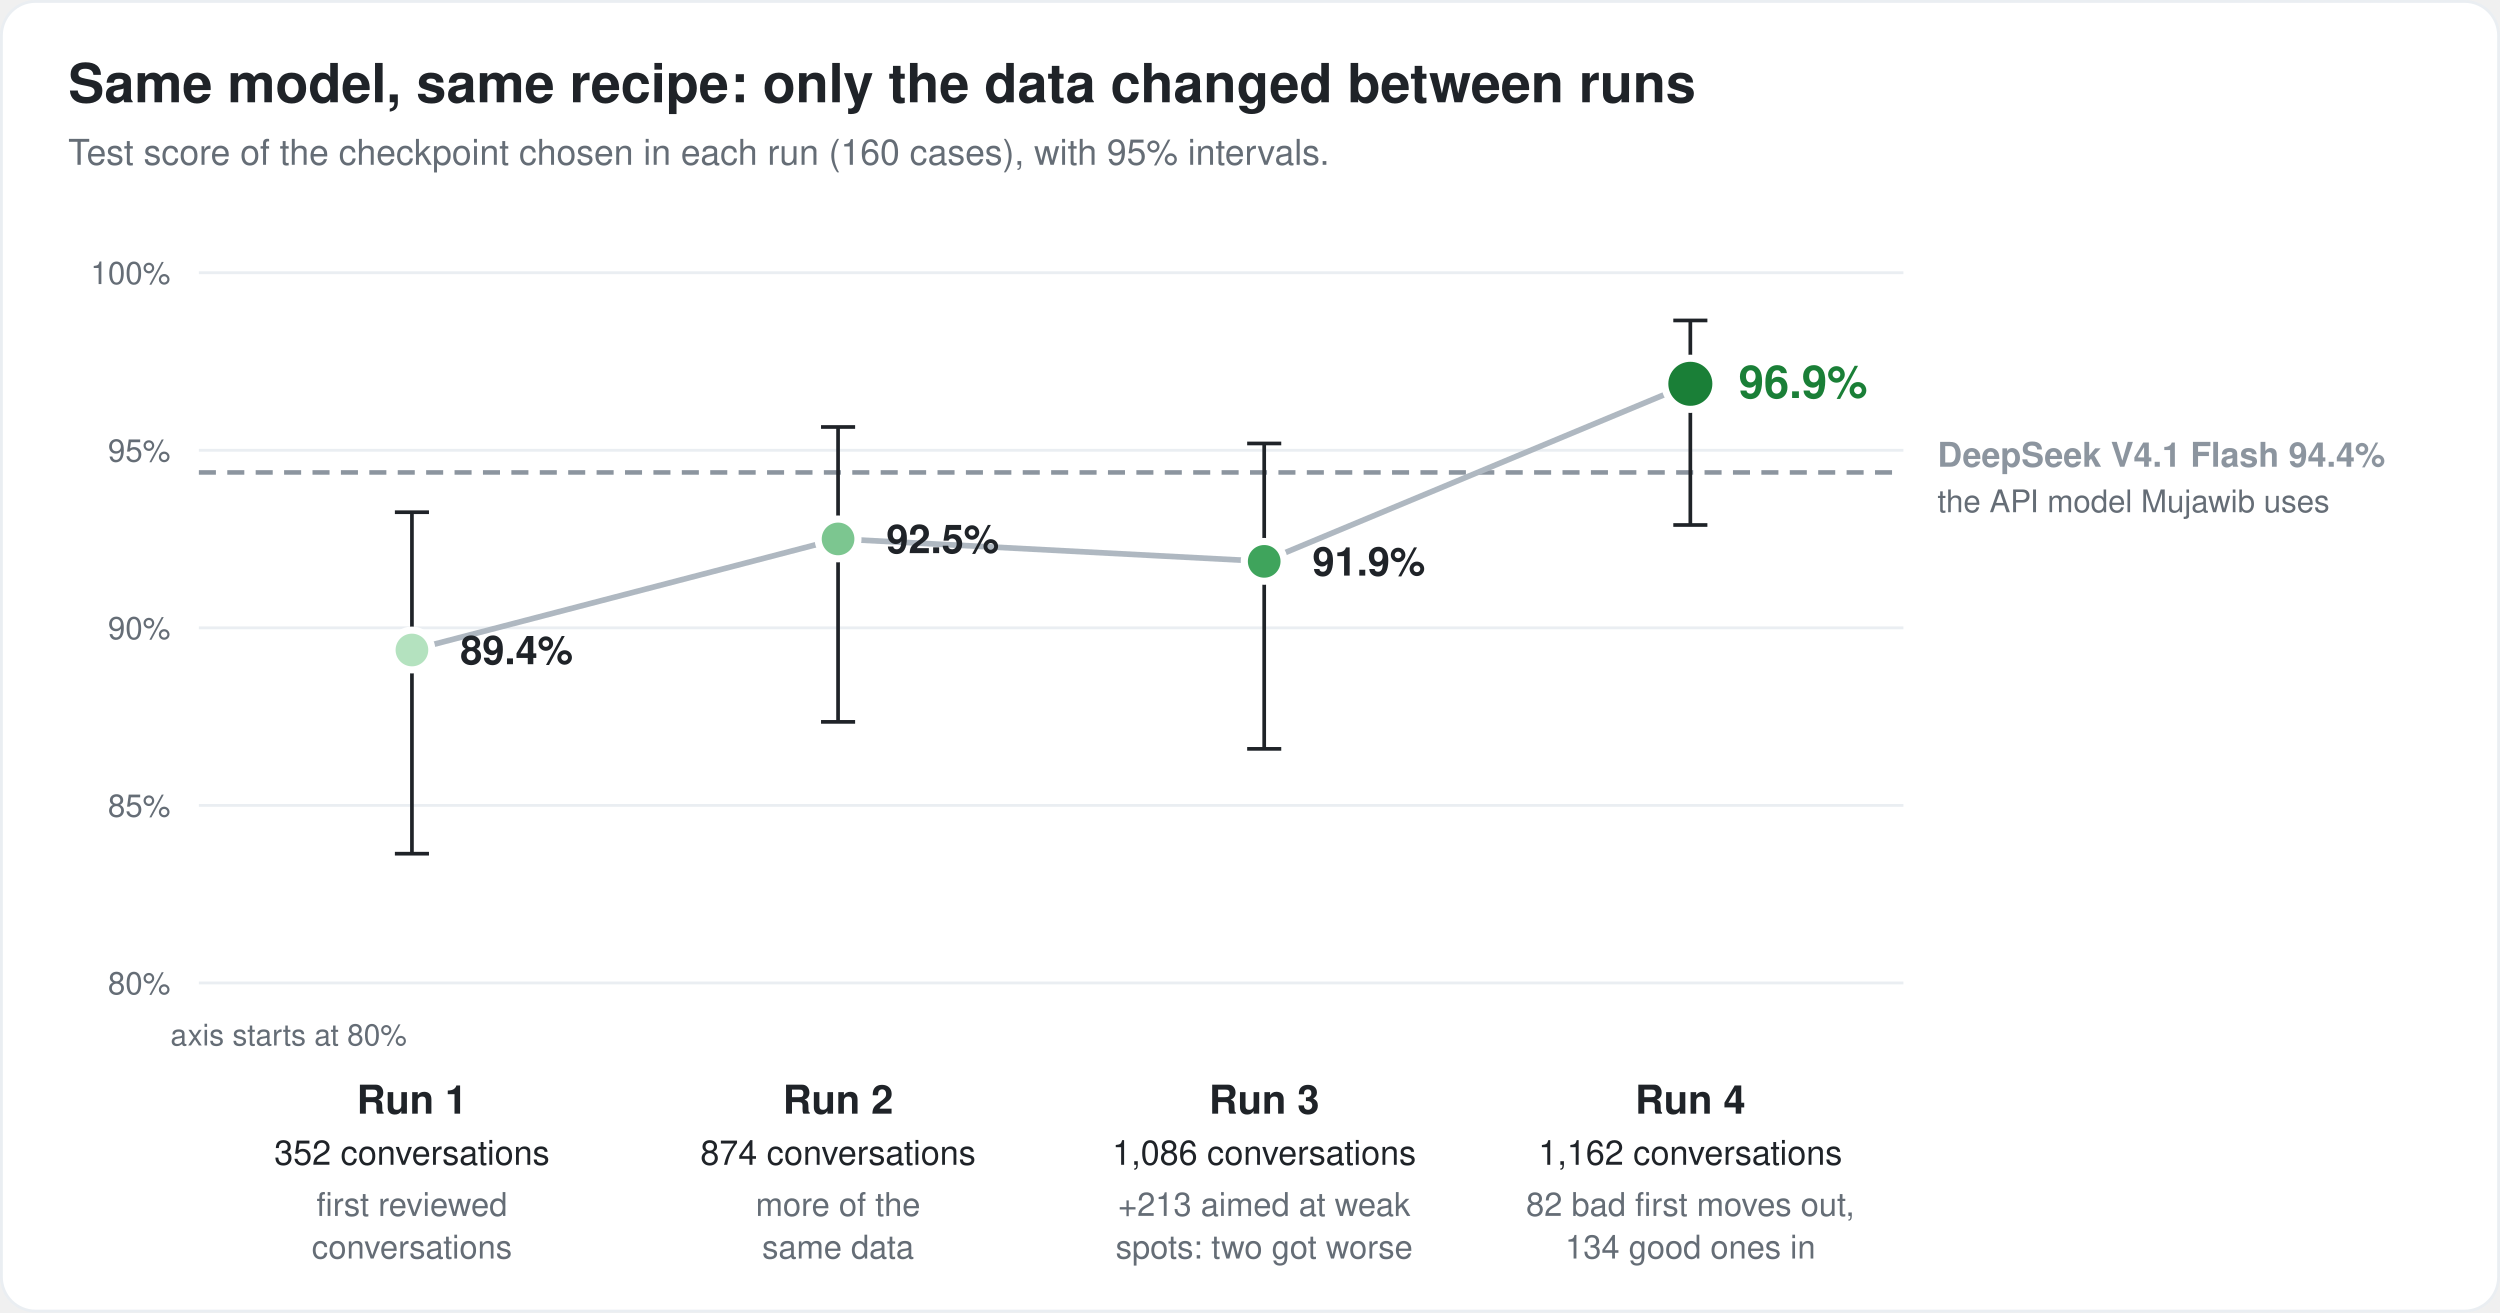
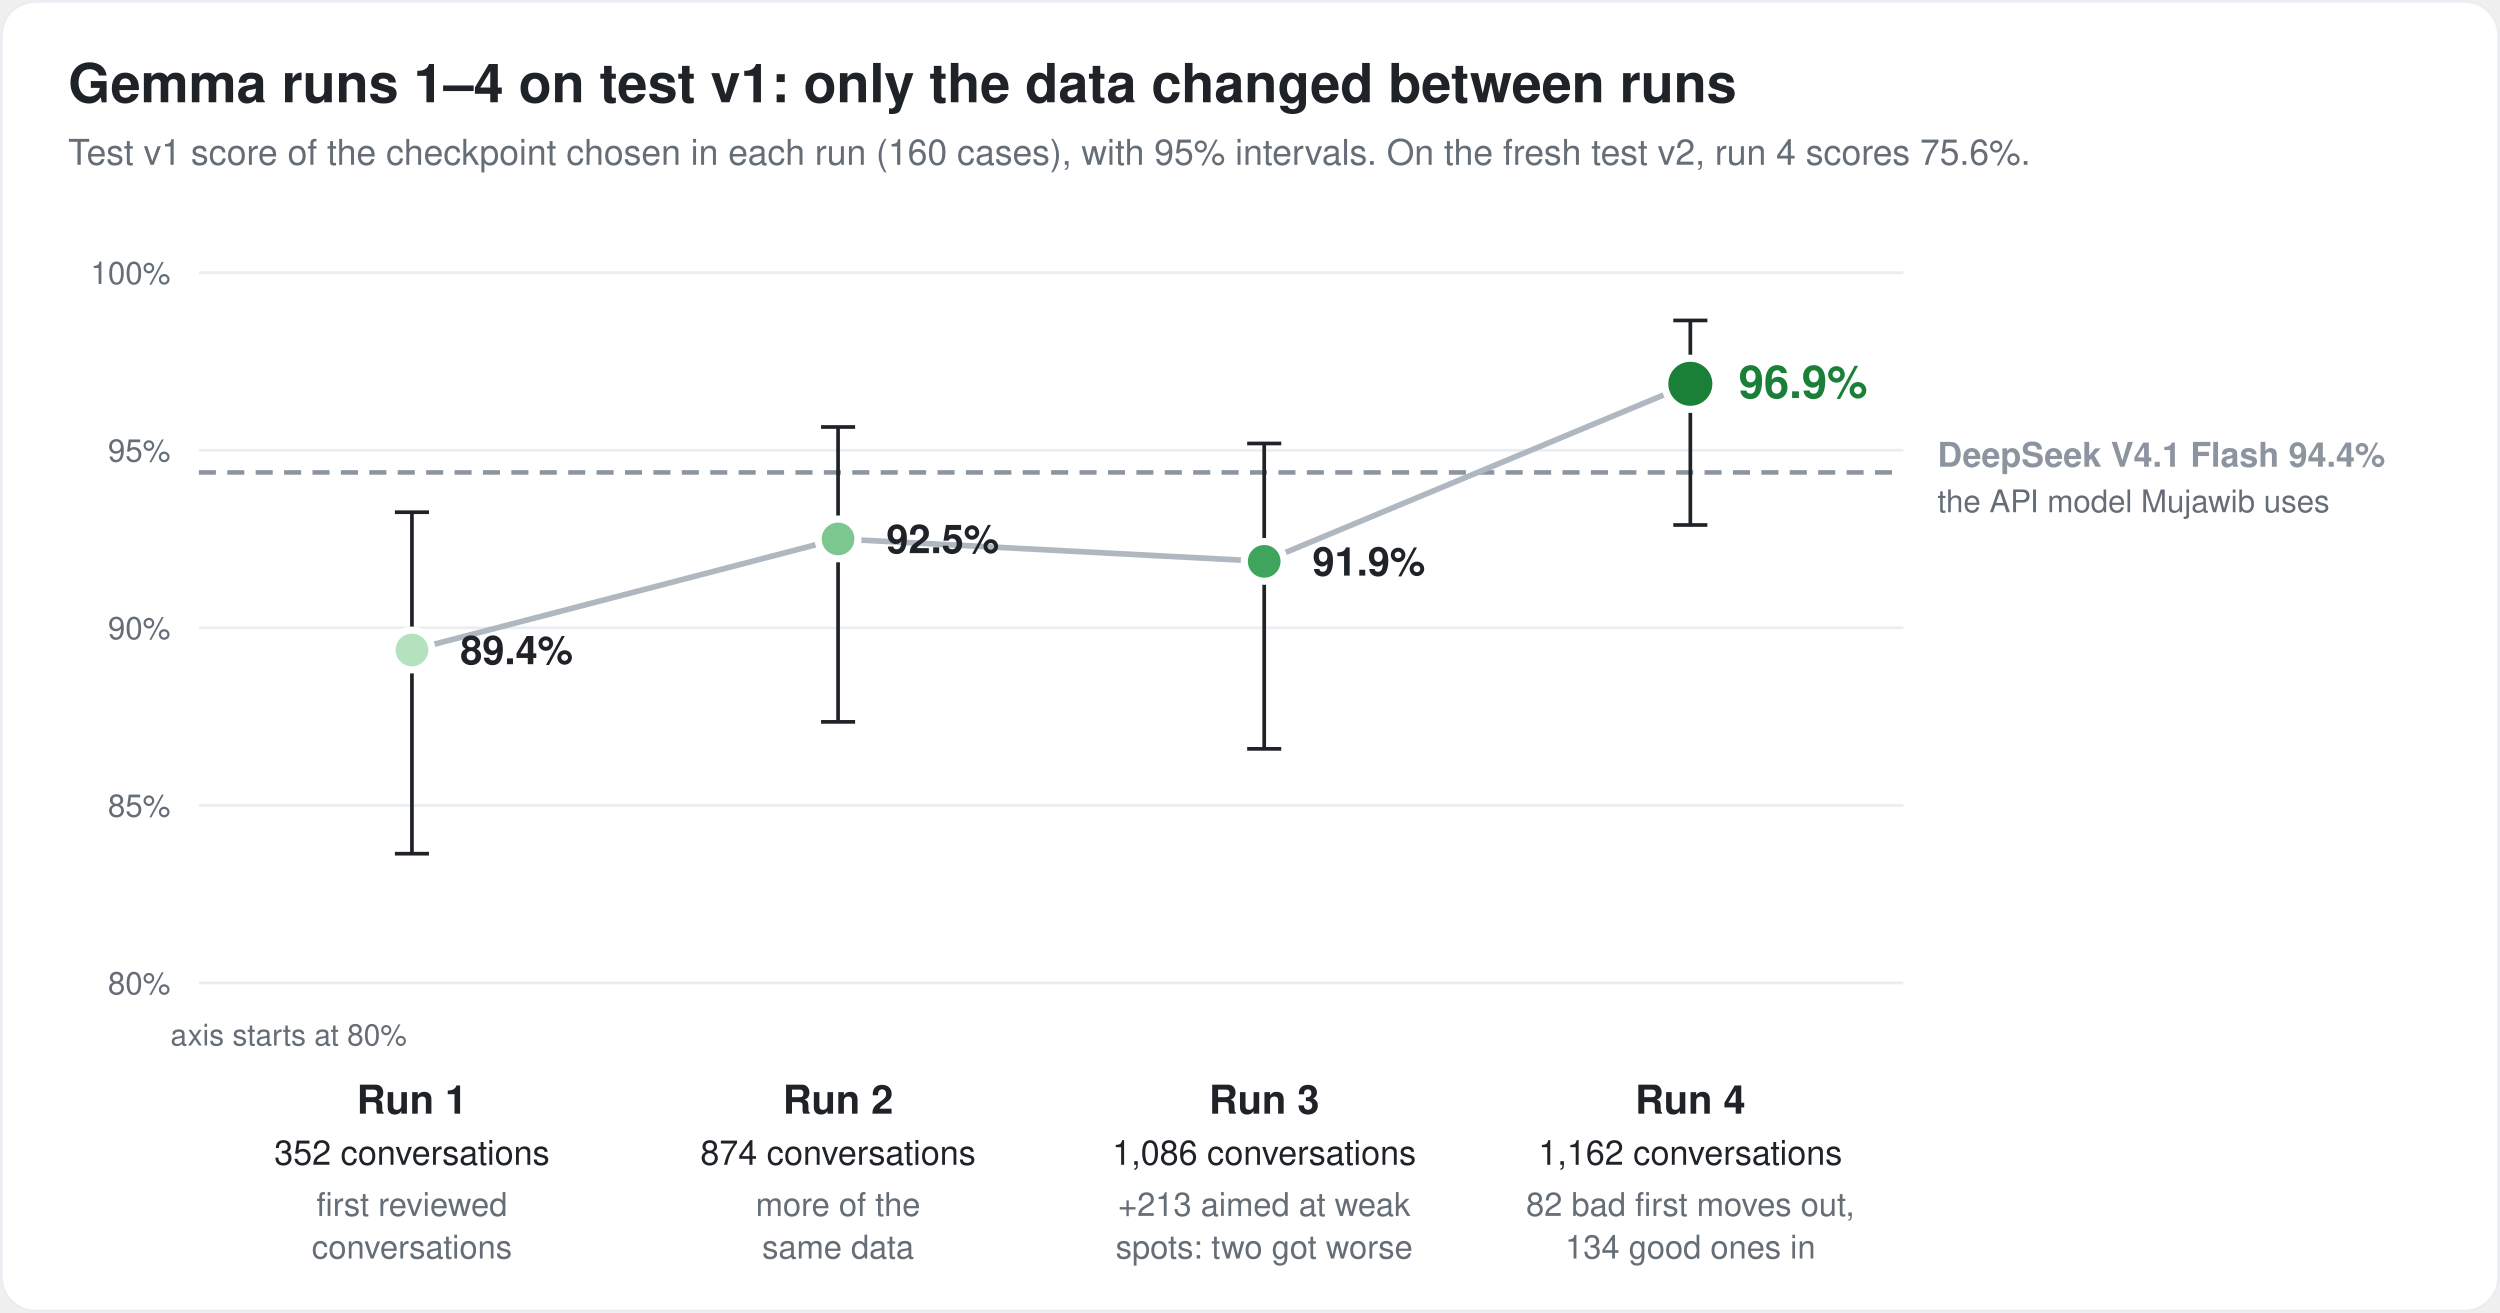
<svg xmlns="http://www.w3.org/2000/svg" width="880" height="462" viewBox="0 0 880 462" role="img">
-   <style>text{font-family:system-ui, -apple-system, 'Segoe UI', Helvetica, Arial, sans-serif}.f-bg{fill:#ffffff}.s-bg{stroke:#ffffff}.f-ink{fill:#1f2328}.s-ink{stroke:#1f2328}.f-muted{fill:#656d76}.s-muted{stroke:#656d76}.f-grid{fill:#eaeef2}.s-grid{stroke:#eaeef2}.f-axis{fill:#afb8c1}.s-axis{stroke:#afb8c1}.f-white{fill:#ffffff}.s-white{stroke:#ffffff}.f-onours{fill:#ffffff}.s-onours{stroke:#ffffff}.f-ours{fill:#1a7f37}.s-ours{stroke:#1a7f37}.f-api{fill:#8c959f}.s-api{stroke:#8c959f}.f-open{fill:#bf8700}.s-open{stroke:#bf8700}.f-r1{fill:#b4e2bf}.s-r1{stroke:#b4e2bf}.f-r2{fill:#7cc690}.s-r2{stroke:#7cc690}.f-r3{fill:#3fa45c}.s-r3{stroke:#3fa45c}.f-h5{fill:#1a7f37}.s-h5{stroke:#1a7f37}.f-h4{fill:#9bd5a9}.s-h4{stroke:#9bd5a9}.f-h3{fill:#f2d27a}.s-h3{stroke:#f2d27a}.f-h2{fill:#f3ac7a}.s-h2{stroke:#f3ac7a}.f-h1{fill:#f2a6a0}.s-h1{stroke:#f2a6a0}.f-h0{fill:#cf222e}.s-h0{stroke:#cf222e}.f-numbers{fill:#cf222e}.s-numbers{stroke:#cf222e}.f-times{fill:#bc4c00}.s-times{stroke:#bc4c00}.f-dates{fill:#8250df}.s-dates{stroke:#8250df}.f-actions{fill:#0969da}.s-actions{stroke:#0969da}.f-allam{fill:#0e7c86}.s-allam{stroke:#0e7c86}@media (prefers-color-scheme:dark){.f-bg{fill:#0d1117}.s-bg{stroke:#0d1117}.f-ink{fill:#e6edf3}.s-ink{stroke:#e6edf3}.f-muted{fill:#8d96a0}.s-muted{stroke:#8d96a0}.f-grid{fill:#21262d}.s-grid{stroke:#21262d}.f-axis{fill:#484f58}.s-axis{stroke:#484f58}.f-white{fill:#ffffff}.s-white{stroke:#ffffff}.f-onours{fill:#0d1117}.s-onours{stroke:#0d1117}.f-ours{fill:#3fb950}.s-ours{stroke:#3fb950}.f-api{fill:#6e7681}.s-api{stroke:#6e7681}.f-open{fill:#d29922}.s-open{stroke:#d29922}.f-r1{fill:#24532f}.s-r1{stroke:#24532f}.f-r2{fill:#276e38}.s-r2{stroke:#276e38}.f-r3{fill:#2a8a40}.s-r3{stroke:#2a8a40}.f-h5{fill:#238636}.s-h5{stroke:#238636}.f-h4{fill:#1f5f30}.s-h4{stroke:#1f5f30}.f-h3{fill:#6b5110}.s-h3{stroke:#6b5110}.f-h2{fill:#7c3b12}.s-h2{stroke:#7c3b12}.f-h1{fill:#6e211d}.s-h1{stroke:#6e211d}.f-h0{fill:#b62324}.s-h0{stroke:#b62324}.f-numbers{fill:#f85149}.s-numbers{stroke:#f85149}.f-times{fill:#db6d28}.s-times{stroke:#db6d28}.f-dates{fill:#a371f7}.s-dates{stroke:#a371f7}.f-actions{fill:#4493f8}.s-actions{stroke:#4493f8}.f-allam{fill:#2bb3c0}.s-allam{stroke:#2bb3c0}}</style>
+   <style>text{font-family:system-ui, -apple-system, 'Segoe UI', Helvetica, Arial, sans-serif}.f-bg{fill:#ffffff}.s-bg{stroke:#ffffff}.f-ink{fill:#1f2328}.s-ink{stroke:#1f2328}.f-muted{fill:#656d76}.s-muted{stroke:#656d76}.f-grid{fill:#eaeef2}.s-grid{stroke:#eaeef2}.f-axis{fill:#afb8c1}.s-axis{stroke:#afb8c1}.f-white{fill:#ffffff}.s-white{stroke:#ffffff}.f-onours{fill:#ffffff}.s-onours{stroke:#ffffff}.f-ours{fill:#1a7f37}.s-ours{stroke:#1a7f37}.f-api{fill:#8c959f}.s-api{stroke:#8c959f}.f-open{fill:#bf8700}.s-open{stroke:#bf8700}.f-allam{fill:#0e7c86}.s-allam{stroke:#0e7c86}.f-r1{fill:#b4e2bf}.s-r1{stroke:#b4e2bf}.f-r2{fill:#7cc690}.s-r2{stroke:#7cc690}.f-r3{fill:#3fa45c}.s-r3{stroke:#3fa45c}.f-h5{fill:#1a7f37}.s-h5{stroke:#1a7f37}.f-h4{fill:#9bd5a9}.s-h4{stroke:#9bd5a9}.f-h3{fill:#f2d27a}.s-h3{stroke:#f2d27a}.f-h2{fill:#f3ac7a}.s-h2{stroke:#f3ac7a}.f-h1{fill:#f2a6a0}.s-h1{stroke:#f2a6a0}.f-h0{fill:#cf222e}.s-h0{stroke:#cf222e}.f-numbers{fill:#cf222e}.s-numbers{stroke:#cf222e}.f-times{fill:#bc4c00}.s-times{stroke:#bc4c00}.f-dates{fill:#8250df}.s-dates{stroke:#8250df}.f-actions{fill:#0969da}.s-actions{stroke:#0969da}@media (prefers-color-scheme:dark){.f-bg{fill:#0d1117}.s-bg{stroke:#0d1117}.f-ink{fill:#e6edf3}.s-ink{stroke:#e6edf3}.f-muted{fill:#8d96a0}.s-muted{stroke:#8d96a0}.f-grid{fill:#21262d}.s-grid{stroke:#21262d}.f-axis{fill:#484f58}.s-axis{stroke:#484f58}.f-white{fill:#ffffff}.s-white{stroke:#ffffff}.f-onours{fill:#0d1117}.s-onours{stroke:#0d1117}.f-ours{fill:#3fb950}.s-ours{stroke:#3fb950}.f-api{fill:#6e7681}.s-api{stroke:#6e7681}.f-open{fill:#d29922}.s-open{stroke:#d29922}.f-allam{fill:#2bb3c0}.s-allam{stroke:#2bb3c0}.f-r1{fill:#24532f}.s-r1{stroke:#24532f}.f-r2{fill:#276e38}.s-r2{stroke:#276e38}.f-r3{fill:#2a8a40}.s-r3{stroke:#2a8a40}.f-h5{fill:#238636}.s-h5{stroke:#238636}.f-h4{fill:#1f5f30}.s-h4{stroke:#1f5f30}.f-h3{fill:#6b5110}.s-h3{stroke:#6b5110}.f-h2{fill:#7c3b12}.s-h2{stroke:#7c3b12}.f-h1{fill:#6e211d}.s-h1{stroke:#6e211d}.f-h0{fill:#b62324}.s-h0{stroke:#b62324}.f-numbers{fill:#f85149}.s-numbers{stroke:#f85149}.f-times{fill:#db6d28}.s-times{stroke:#db6d28}.f-dates{fill:#a371f7}.s-dates{stroke:#a371f7}.f-actions{fill:#4493f8}.s-actions{stroke:#4493f8}}</style>
  <rect x="0.5" y="0.5" width="879" height="461" rx="12" class="f-bg s-grid" />
-   <text x="24.0" y="36.0" font-size="19" text-anchor="start" class="f-ink" font-weight="bold">Same model, same recipe: only the data changed between runs</text>
-   <text x="24.0" y="58.0" font-size="12.5" text-anchor="start" class="f-muted" font-weight="normal">Test score of the checkpoint chosen in each run (160 cases), with 95% intervals.</text>
+   <text x="24.0" y="36.0" font-size="19" text-anchor="start" class="f-ink" font-weight="bold">Gemma runs 1–4 on test v1: only the data changed between runs</text>
+   <text x="24.0" y="58.0" font-size="12.5" text-anchor="start" class="f-muted" font-weight="normal">Test v1 score of the checkpoint chosen in each run (160 cases), with 95% intervals. On the fresh test v2, run 4 scores 75.6%.</text>
  <line x1="70.0" y1="346.0" x2="670.0" y2="346.0" class="s-grid" stroke-width="1.0" />
  <text x="60.0" y="350.0" font-size="11" text-anchor="end" class="f-muted" font-weight="normal">80%</text>
  <line x1="70.0" y1="283.5" x2="670.0" y2="283.5" class="s-grid" stroke-width="1.0" />
  <text x="60.0" y="287.5" font-size="11" text-anchor="end" class="f-muted" font-weight="normal">85%</text>
  <line x1="70.0" y1="221.0" x2="670.0" y2="221.0" class="s-grid" stroke-width="1.0" />
  <text x="60.0" y="225.0" font-size="11" text-anchor="end" class="f-muted" font-weight="normal">90%</text>
  <line x1="70.0" y1="158.5" x2="670.0" y2="158.5" class="s-grid" stroke-width="1.0" />
  <text x="60.0" y="162.5" font-size="11" text-anchor="end" class="f-muted" font-weight="normal">95%</text>
  <line x1="70.0" y1="96.0" x2="670.0" y2="96.0" class="s-grid" stroke-width="1.0" />
  <text x="60.0" y="100.0" font-size="11" text-anchor="end" class="f-muted" font-weight="normal">100%</text>
  <text x="60.0" y="368.0" font-size="10.5" text-anchor="start" class="f-muted" font-weight="normal">axis starts at 80%</text>
  <line x1="70.0" y1="166.3" x2="670.0" y2="166.3" class="s-api" stroke-width="1.6" stroke-dasharray="6 4" />
  <text x="682.0" y="164.3" font-size="12" text-anchor="start" class="f-api" font-weight="bold">DeepSeek V4.1 Flash 94.4%</text>
  <text x="682.0" y="180.3" font-size="11" text-anchor="start" class="f-muted" font-weight="normal">the API model Mujawib uses</text>
  <line x1="145.0" y1="228.8" x2="295.0" y2="189.7" class="s-axis" stroke-width="2" />
  <line x1="295.0" y1="189.7" x2="445.0" y2="197.6" class="s-axis" stroke-width="2" />
  <line x1="445.0" y1="197.6" x2="595.0" y2="135.1" class="s-axis" stroke-width="2" />
  <line x1="145.0" y1="300.5" x2="145.0" y2="180.3" class="s-ink" stroke-width="1.3" />
  <line x1="139.0" y1="300.5" x2="151.0" y2="300.5" class="s-ink" stroke-width="1.3" />
  <line x1="139.0" y1="180.3" x2="151.0" y2="180.3" class="s-ink" stroke-width="1.3" />
  <circle cx="145.0" cy="228.8" r="7" class="f-r1 s-bg" stroke-width="2.5" />
  <text x="162.0" y="233.8" font-size="14" text-anchor="start" class="f-ink" font-weight="bold">89.4%</text>
  <text x="145.0" y="392.0" font-size="14" text-anchor="middle" class="f-ink" font-weight="bold">Run 1</text>
  <text x="145.0" y="410.0" font-size="12" text-anchor="middle" class="f-ink" font-weight="normal">352 conversations</text>
  <text x="145.0" y="428.0" font-size="11.5" text-anchor="middle" class="f-muted" font-weight="normal">first reviewed</text>
  <text x="145.0" y="443.0" font-size="11.5" text-anchor="middle" class="f-muted" font-weight="normal">conversations</text>
  <line x1="295.0" y1="254.1" x2="295.0" y2="150.3" class="s-ink" stroke-width="1.3" />
  <line x1="289.0" y1="254.1" x2="301.0" y2="254.1" class="s-ink" stroke-width="1.3" />
  <line x1="289.0" y1="150.3" x2="301.0" y2="150.3" class="s-ink" stroke-width="1.3" />
  <circle cx="295.0" cy="189.7" r="7" class="f-r2 s-bg" stroke-width="2.5" />
  <text x="312.0" y="194.7" font-size="14" text-anchor="start" class="f-ink" font-weight="bold">92.5%</text>
  <text x="295.0" y="392.0" font-size="14" text-anchor="middle" class="f-ink" font-weight="bold">Run 2</text>
  <text x="295.0" y="410.0" font-size="12" text-anchor="middle" class="f-ink" font-weight="normal">874 conversations</text>
  <text x="295.0" y="428.0" font-size="11.5" text-anchor="middle" class="f-muted" font-weight="normal">more of the</text>
  <text x="295.0" y="443.0" font-size="11.5" text-anchor="middle" class="f-muted" font-weight="normal">same data</text>
  <line x1="445.0" y1="263.6" x2="445.0" y2="156.1" class="s-ink" stroke-width="1.3" />
  <line x1="439.0" y1="263.6" x2="451.0" y2="263.6" class="s-ink" stroke-width="1.3" />
  <line x1="439.0" y1="156.1" x2="451.0" y2="156.1" class="s-ink" stroke-width="1.3" />
  <circle cx="445.0" cy="197.6" r="7" class="f-r3 s-bg" stroke-width="2.5" />
  <text x="462.0" y="202.6" font-size="14" text-anchor="start" class="f-ink" font-weight="bold">91.9%</text>
  <text x="445.0" y="392.0" font-size="14" text-anchor="middle" class="f-ink" font-weight="bold">Run 3</text>
  <text x="445.0" y="410.0" font-size="12" text-anchor="middle" class="f-ink" font-weight="normal">1,086 conversations</text>
  <text x="445.0" y="428.0" font-size="11.5" text-anchor="middle" class="f-muted" font-weight="normal">+213 aimed at weak</text>
  <text x="445.0" y="443.0" font-size="11.5" text-anchor="middle" class="f-muted" font-weight="normal">spots: two got worse</text>
  <line x1="595.0" y1="184.8" x2="595.0" y2="112.8" class="s-ink" stroke-width="1.3" />
  <line x1="589.0" y1="184.8" x2="601.0" y2="184.8" class="s-ink" stroke-width="1.3" />
  <line x1="589.0" y1="112.8" x2="601.0" y2="112.8" class="s-ink" stroke-width="1.3" />
  <circle cx="595.0" cy="135.1" r="9" class="f-ours s-bg" stroke-width="2.5" />
  <text x="612.0" y="140.1" font-size="16" text-anchor="start" class="f-ours" font-weight="bold">96.9%</text>
  <text x="595.0" y="392.0" font-size="14" text-anchor="middle" class="f-ink" font-weight="bold">Run 4</text>
  <text x="595.0" y="410.0" font-size="12" text-anchor="middle" class="f-ink" font-weight="normal">1,162 conversations</text>
  <text x="595.0" y="428.0" font-size="11.5" text-anchor="middle" class="f-muted" font-weight="normal">82 bad first moves out,</text>
  <text x="595.0" y="443.0" font-size="11.5" text-anchor="middle" class="f-muted" font-weight="normal">134 good ones in</text>
</svg>
